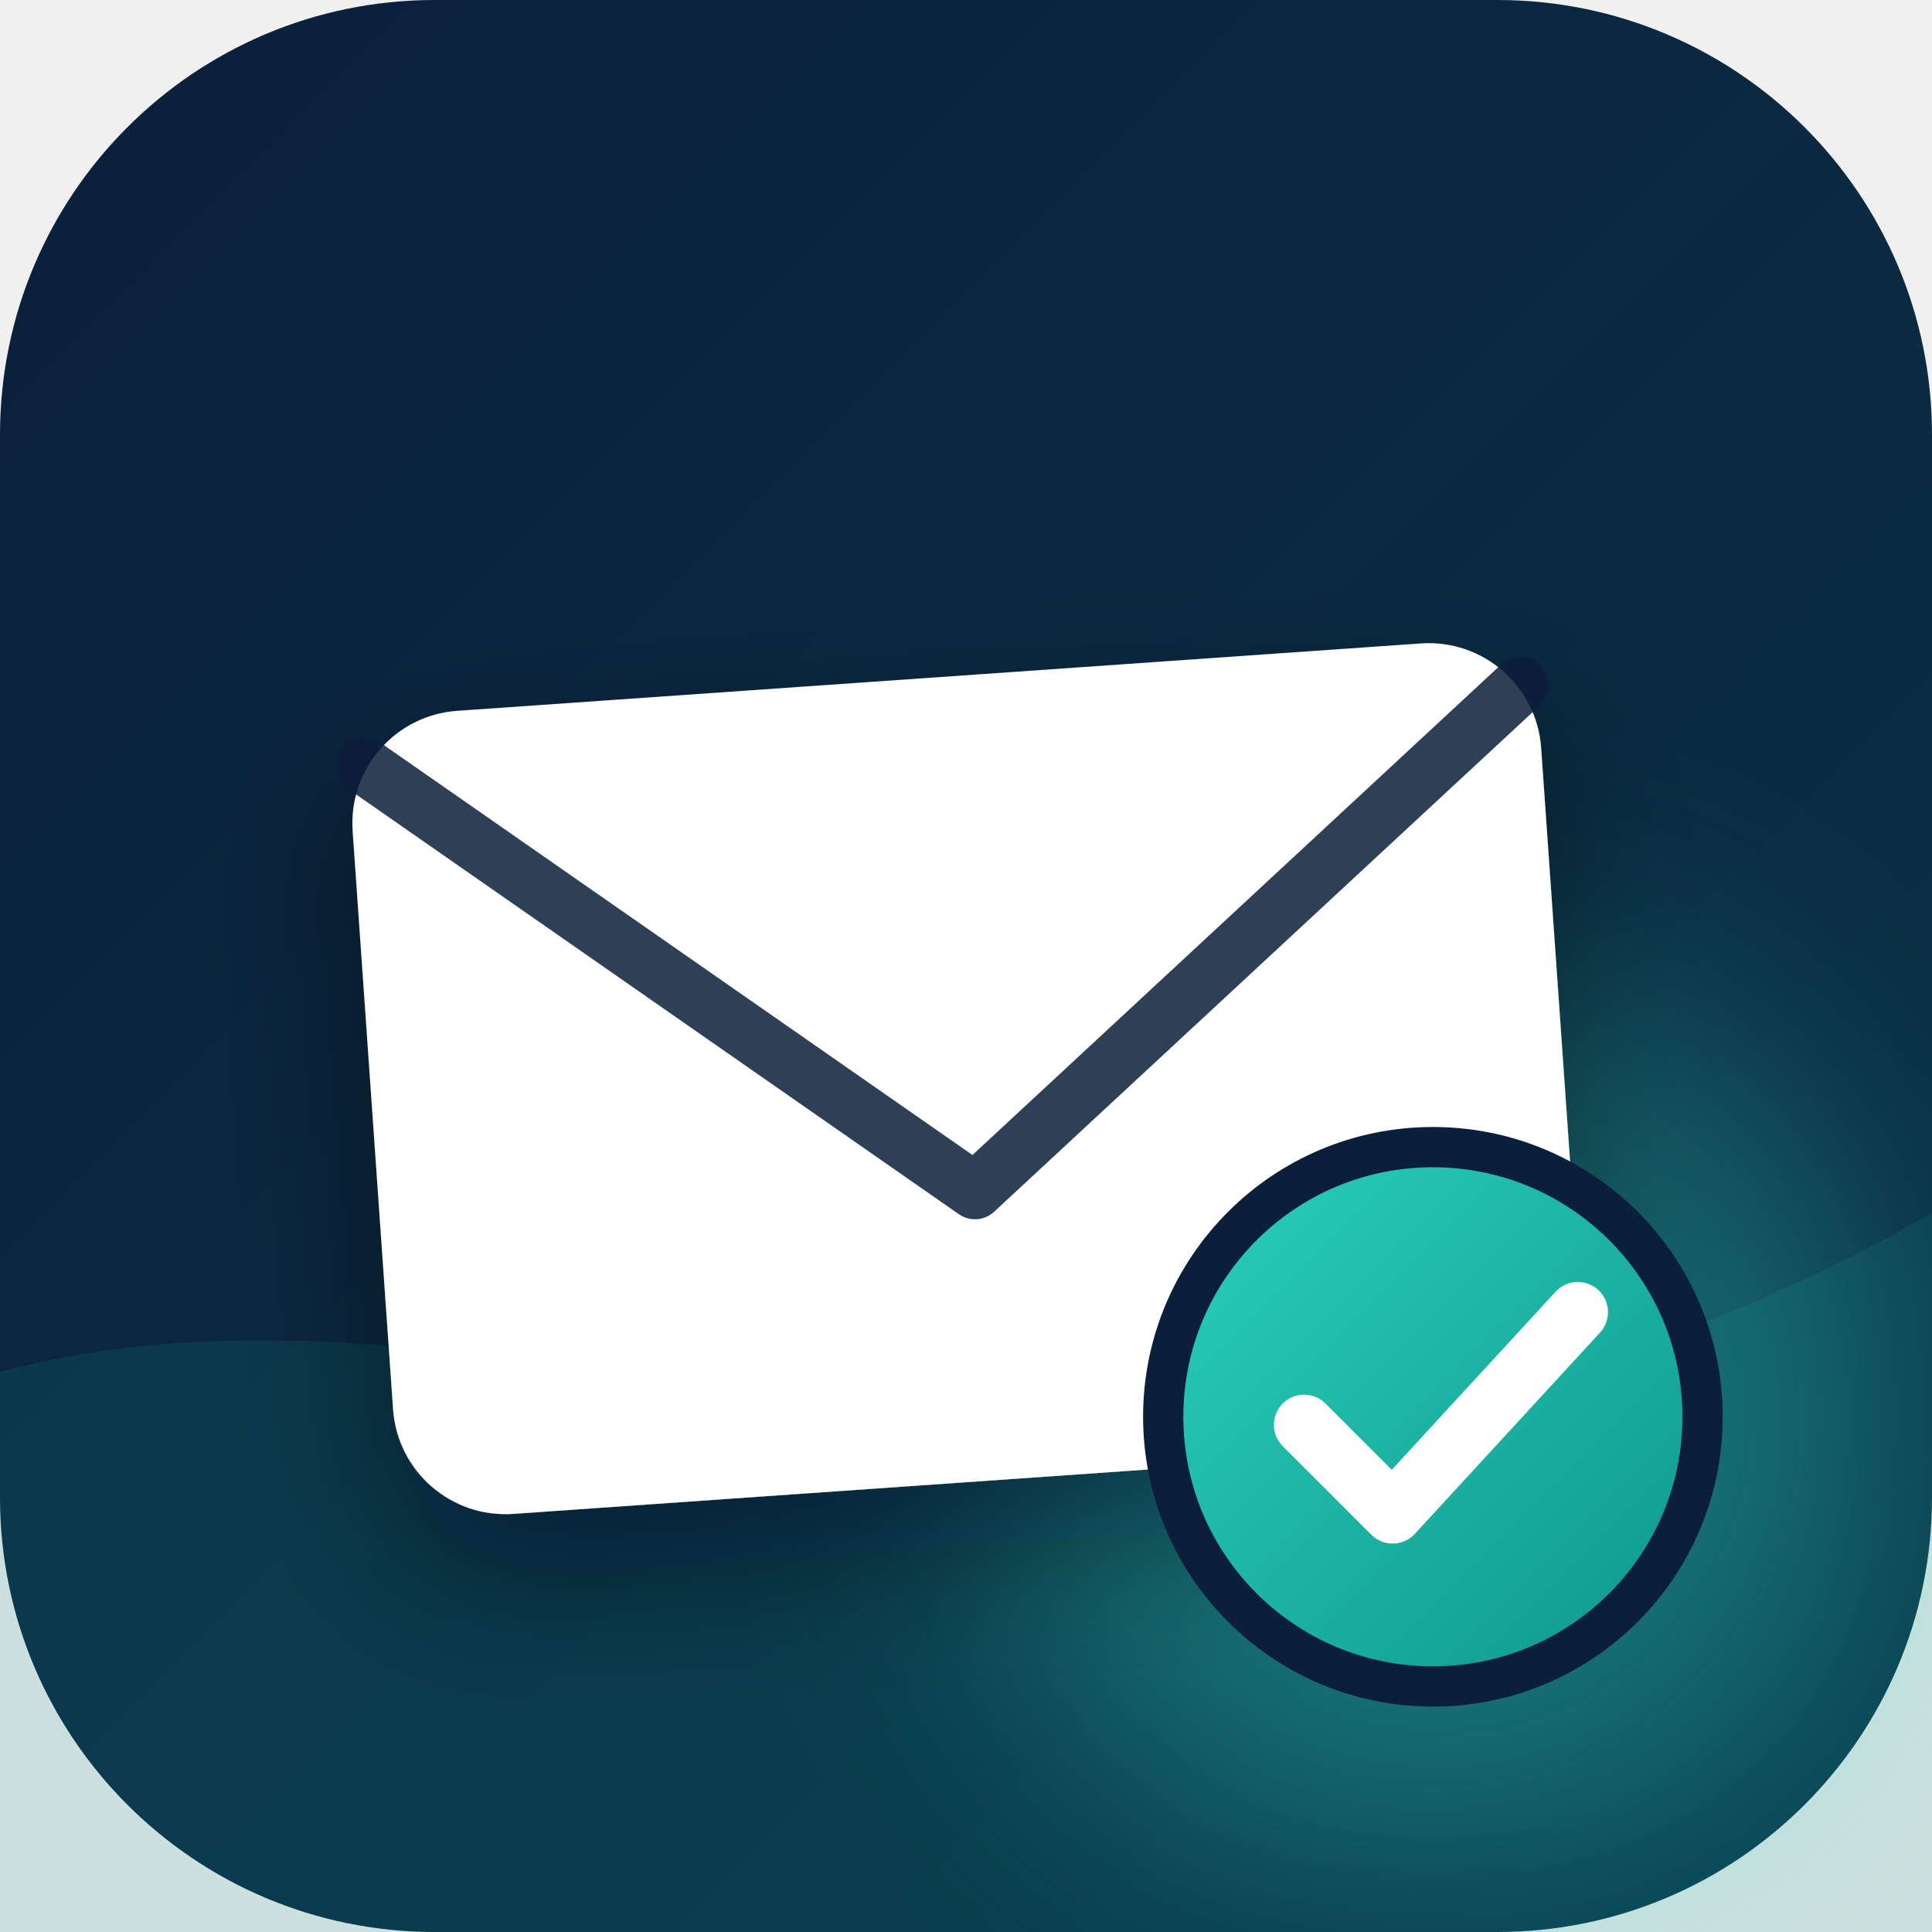
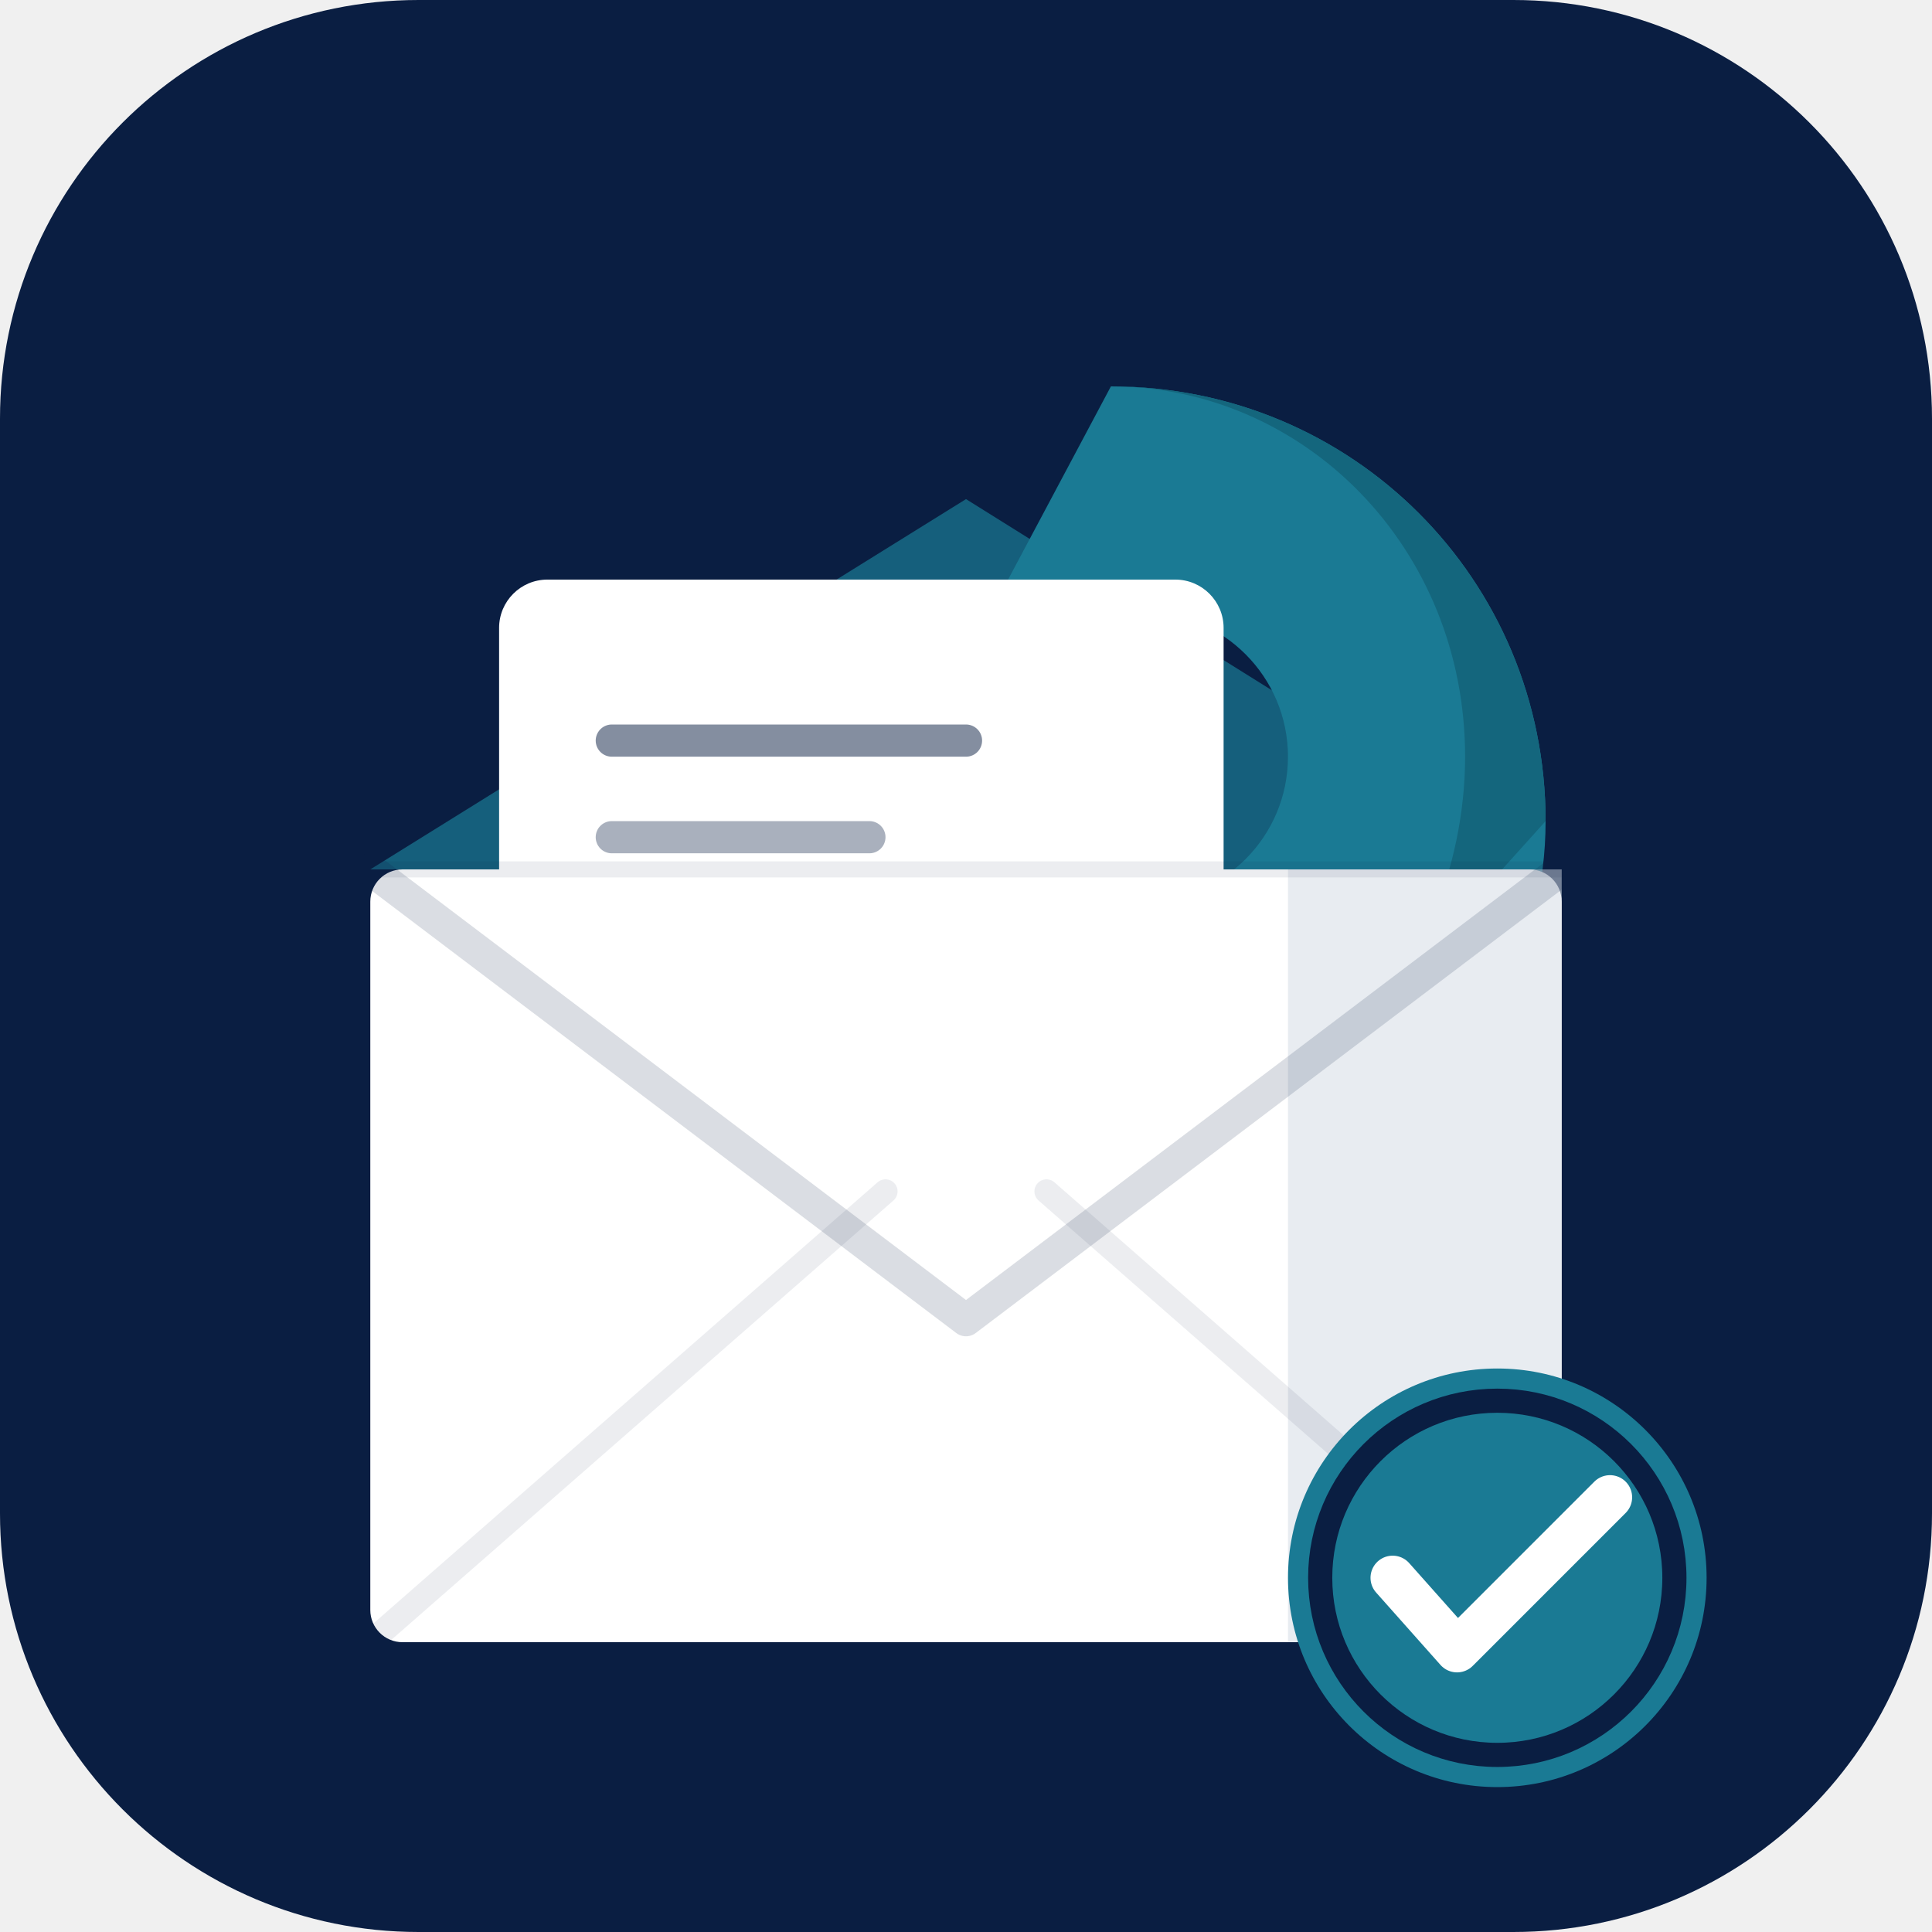
<svg xmlns="http://www.w3.org/2000/svg" viewBox="0 0 240 240" width="240" height="240">
  <defs>
-     <linearGradient id="bg" x1="0" y1="0" x2="240" y2="240" gradientUnits="userSpaceOnUse">
-       <stop offset="0" stop-color="#0B1F3A" />
-       <stop offset="1" stop-color="#0A3348" />
-     </linearGradient>
-     <linearGradient id="teal" x1="140" y1="140" x2="212" y2="212" gradientUnits="userSpaceOnUse">
-       <stop offset="0" stop-color="#2DD4BF" />
-       <stop offset="1" stop-color="#0D9488" />
-     </linearGradient>
-     <filter id="glow" x="-60%" y="-60%" width="220%" height="220%">
-       <feGaussianBlur stdDeviation="16" />
-     </filter>
-     <filter id="shadow" x="-50%" y="-50%" width="200%" height="200%">
-       <feDropShadow dx="0" dy="8" stdDeviation="9" flood-color="#02101F" flood-opacity="0.45" />
-     </filter>
+     <clipPath id="bg-clip">
+       <rect width="240" height="240" rx="52" />
+     </clipPath>
  </defs>
-   <rect width="240" height="240" rx="54" fill="url(#bg)" />
-   <path d="M-20,178 C60,138 140,222 260,138 L260,260 L-20,260 Z" fill="#0D9488" opacity="0.16" />
-   <circle cx="178" cy="176" r="55" fill="#2DD4BF" opacity="0.35" filter="url(#glow)" />
-   <g transform="rotate(-4 120 132)" filter="url(#shadow)">
-     <rect x="46" y="84" width="148" height="100" rx="14" fill="#FFFFFF" />
-     <path d="M48,90 L120,148 L192,90" fill="none" stroke="#0B1F3A" stroke-width="7" stroke-linecap="round" stroke-linejoin="round" opacity="0.85" />
+   <rect width="240" height="240" rx="52" fill="#0a1e42" />
+   <g clip-path="url(#bg-clip)">
+     <path d="       M 138,48       C 168,48 192,72 192,102       C 192,118 184,132 172,142       L 138,178       L 122,158       C 112,146 104,132 104,116       C 104,114 104,112 105,110       " fill="#1a7a94" />
+     <path d="       M 192,102       C 192,72 168,48 138,48       C 162,48 182,68 182,94       C 182,108 176,122 166,132       L 138,162       " fill="#14667d" />
+     <circle cx="142" cy="94" r="22" fill="#0a1e42" />
+     <path d="M 142,72 A 22,22 0 1,1 141.99,72" fill="none" stroke="#1a7a94" stroke-width="8" />
+     <circle cx="142" cy="94" r="14" fill="none" stroke="#0a1e42" stroke-width="2" />
+     <path d="M 46,108 L 120,62 L 168,92 L 168,108 L 46,108 Z" fill="#1a7a94" opacity="0.7" />
+     <rect x="46" y="108" width="148" height="96" rx="4" fill="#FFFFFF" />
+     <path d="M 160,108 L 194,108 L 194,204 L 160,204 Z" fill="#d8dfe8" opacity="0.6" />
+     <rect x="62" y="72" width="90" height="54" rx="6" fill="#FFFFFF" />
+     <line x1="76" y1="92" x2="120" y2="92" stroke="#0a1e42" stroke-width="4" stroke-linecap="round" opacity="0.5" />
+     <line x1="76" y1="104" x2="108" y2="104" stroke="#0a1e42" stroke-width="4" stroke-linecap="round" opacity="0.35" />
+     <path d="M 46,108 L 120,164 L 194,108" fill="none" stroke="#0a1e42" stroke-width="4" stroke-linecap="round" stroke-linejoin="round" opacity="0.15" />
+     <path d="M 46,204 L 110,148" fill="none" stroke="#0a1e42" stroke-width="3" stroke-linecap="round" opacity="0.08" />
+     <path d="M 194,204 L 130,148" fill="none" stroke="#0a1e42" stroke-width="3" stroke-linecap="round" opacity="0.08" />
+     <line x1="46" y1="108" x2="194" y2="108" stroke="#0a1e42" stroke-width="2" opacity="0.08" />
+     <circle cx="186" cy="196" r="26" fill="#1a7a94" />
+     <circle cx="186" cy="196" r="22" fill="#1a7a94" stroke="#0a1e42" stroke-width="3" />
+     <path d="M 173,196 L 181,205 L 200,186" fill="none" stroke="#FFFFFF" stroke-width="5.5" stroke-linecap="round" stroke-linejoin="round" />
  </g>
-   <circle cx="178" cy="176" r="36" fill="#0B1F3A" />
-   <circle cx="178" cy="176" r="31" fill="url(#teal)" />
-   <path d="M162,177 l11,11 l23,-25" fill="none" stroke="#FFFFFF" stroke-width="7.5" stroke-linecap="round" stroke-linejoin="round" />
</svg>
